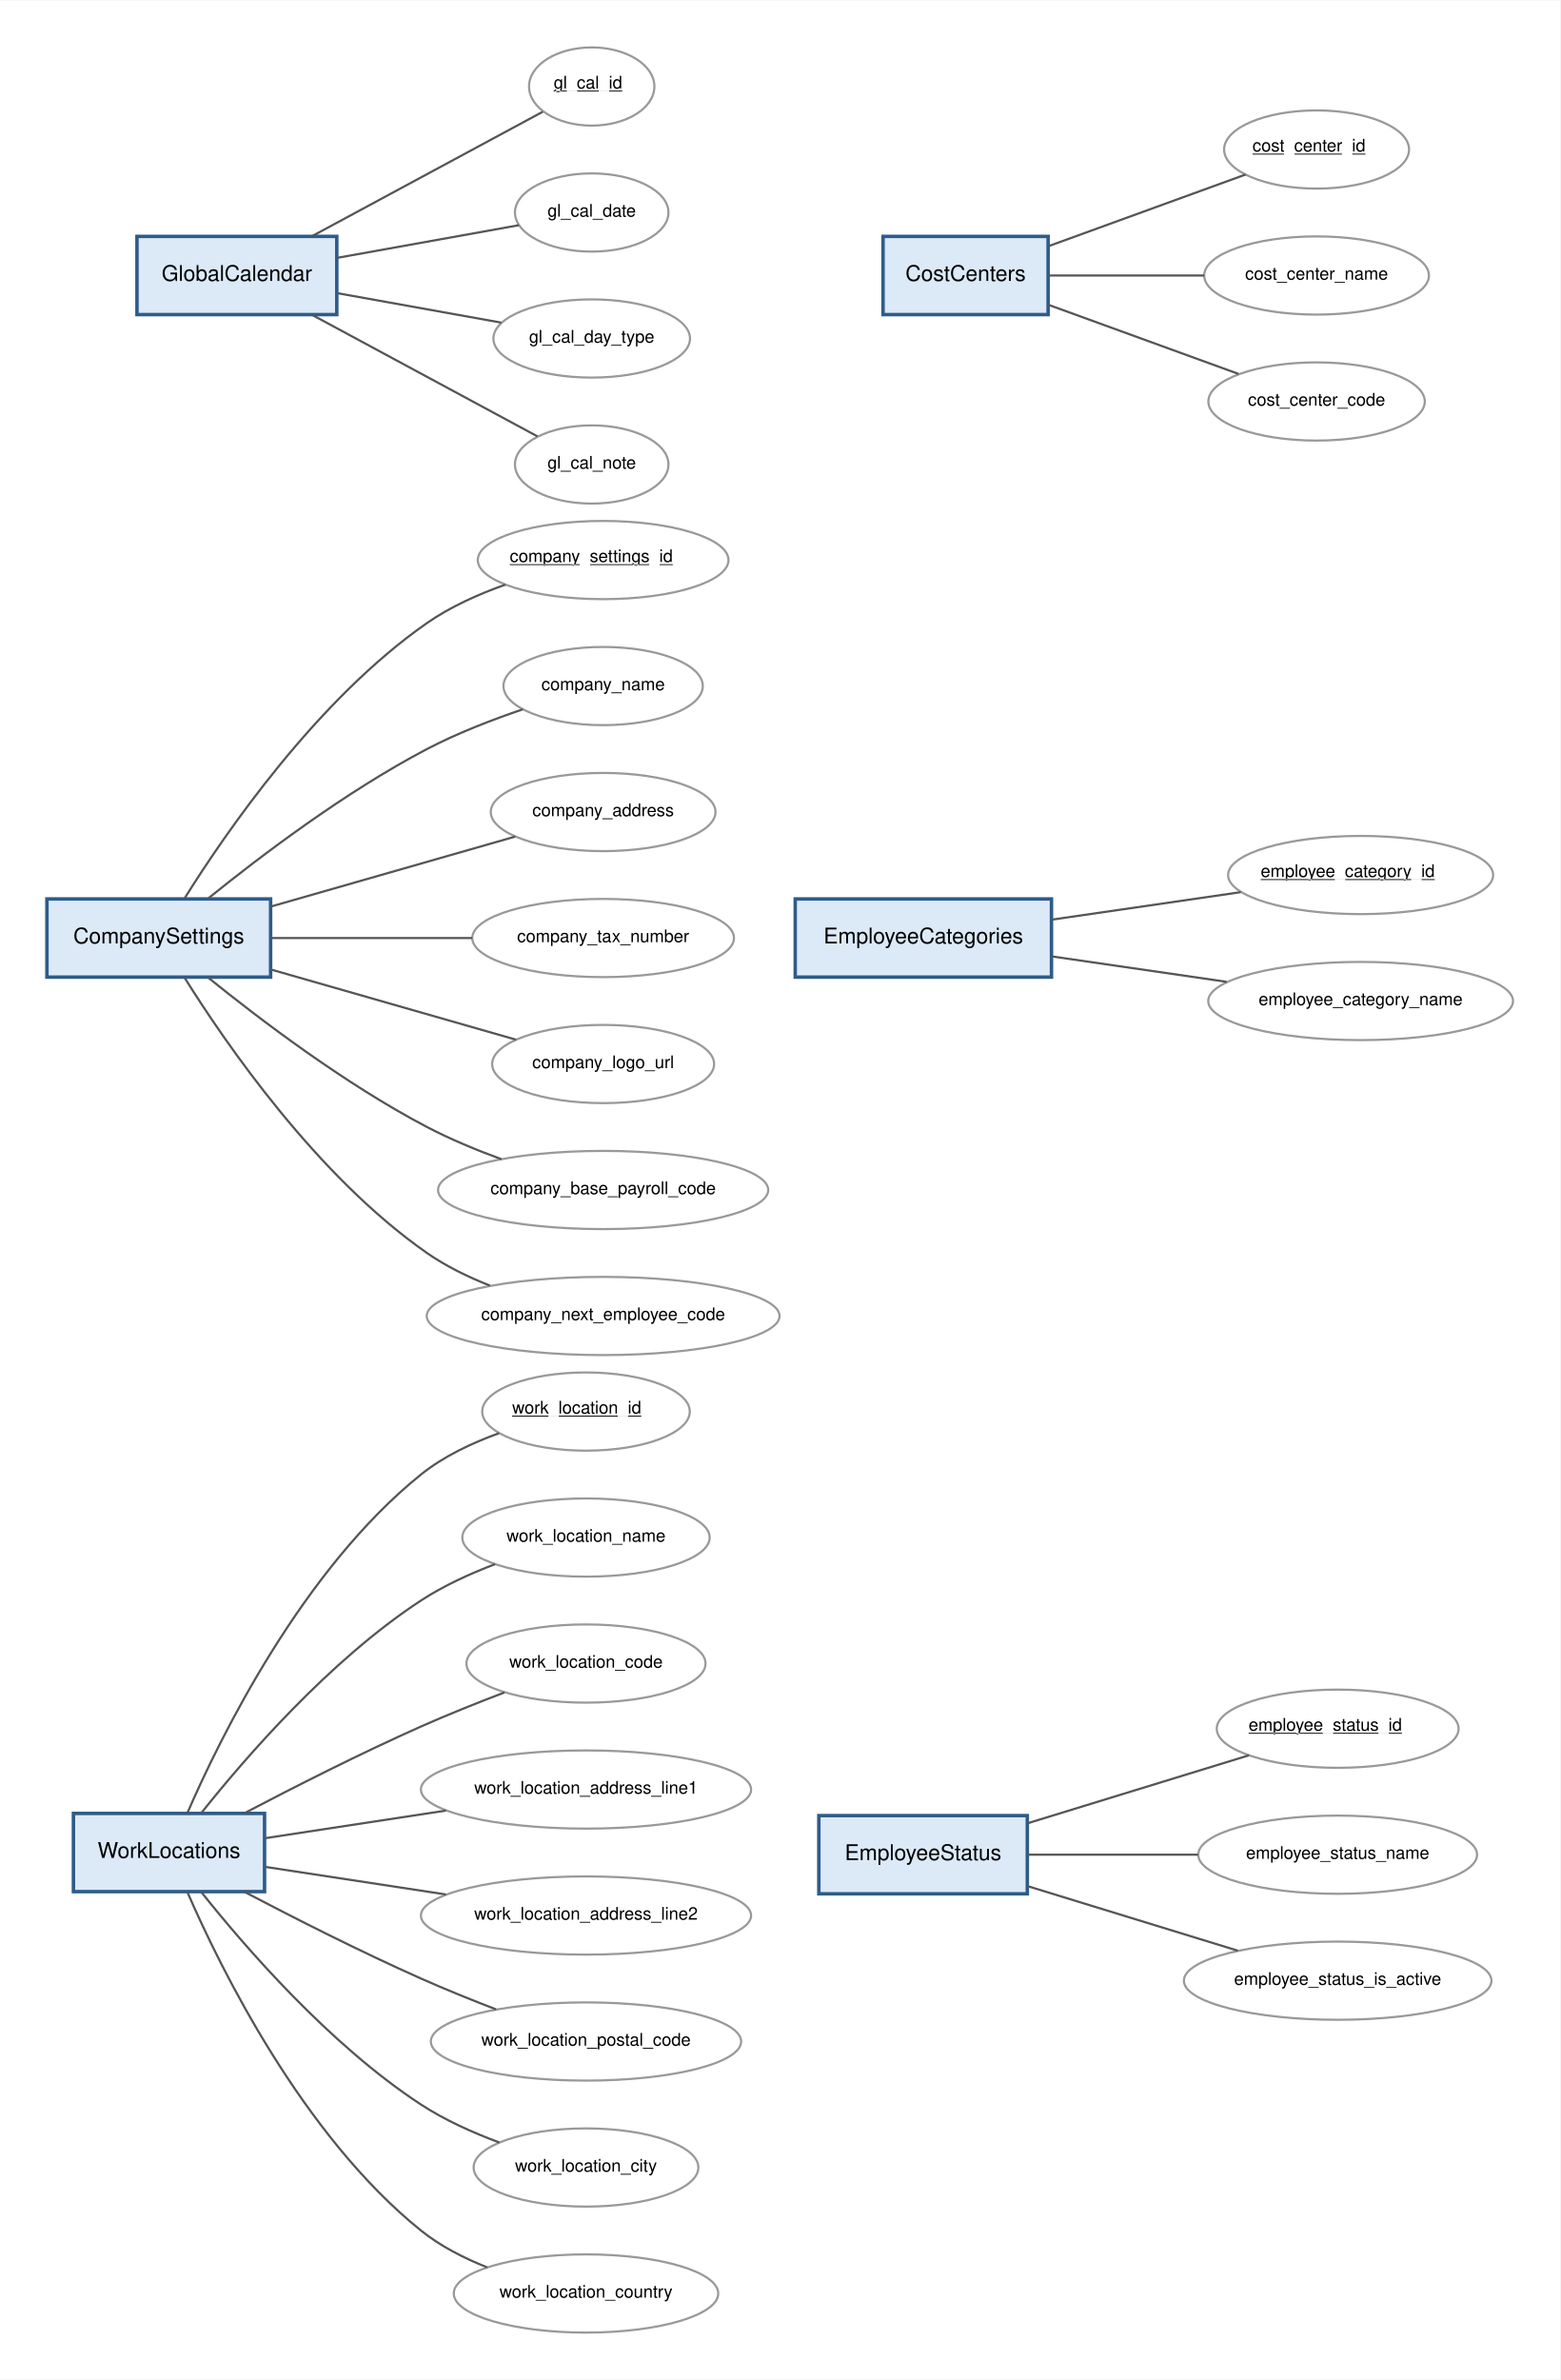
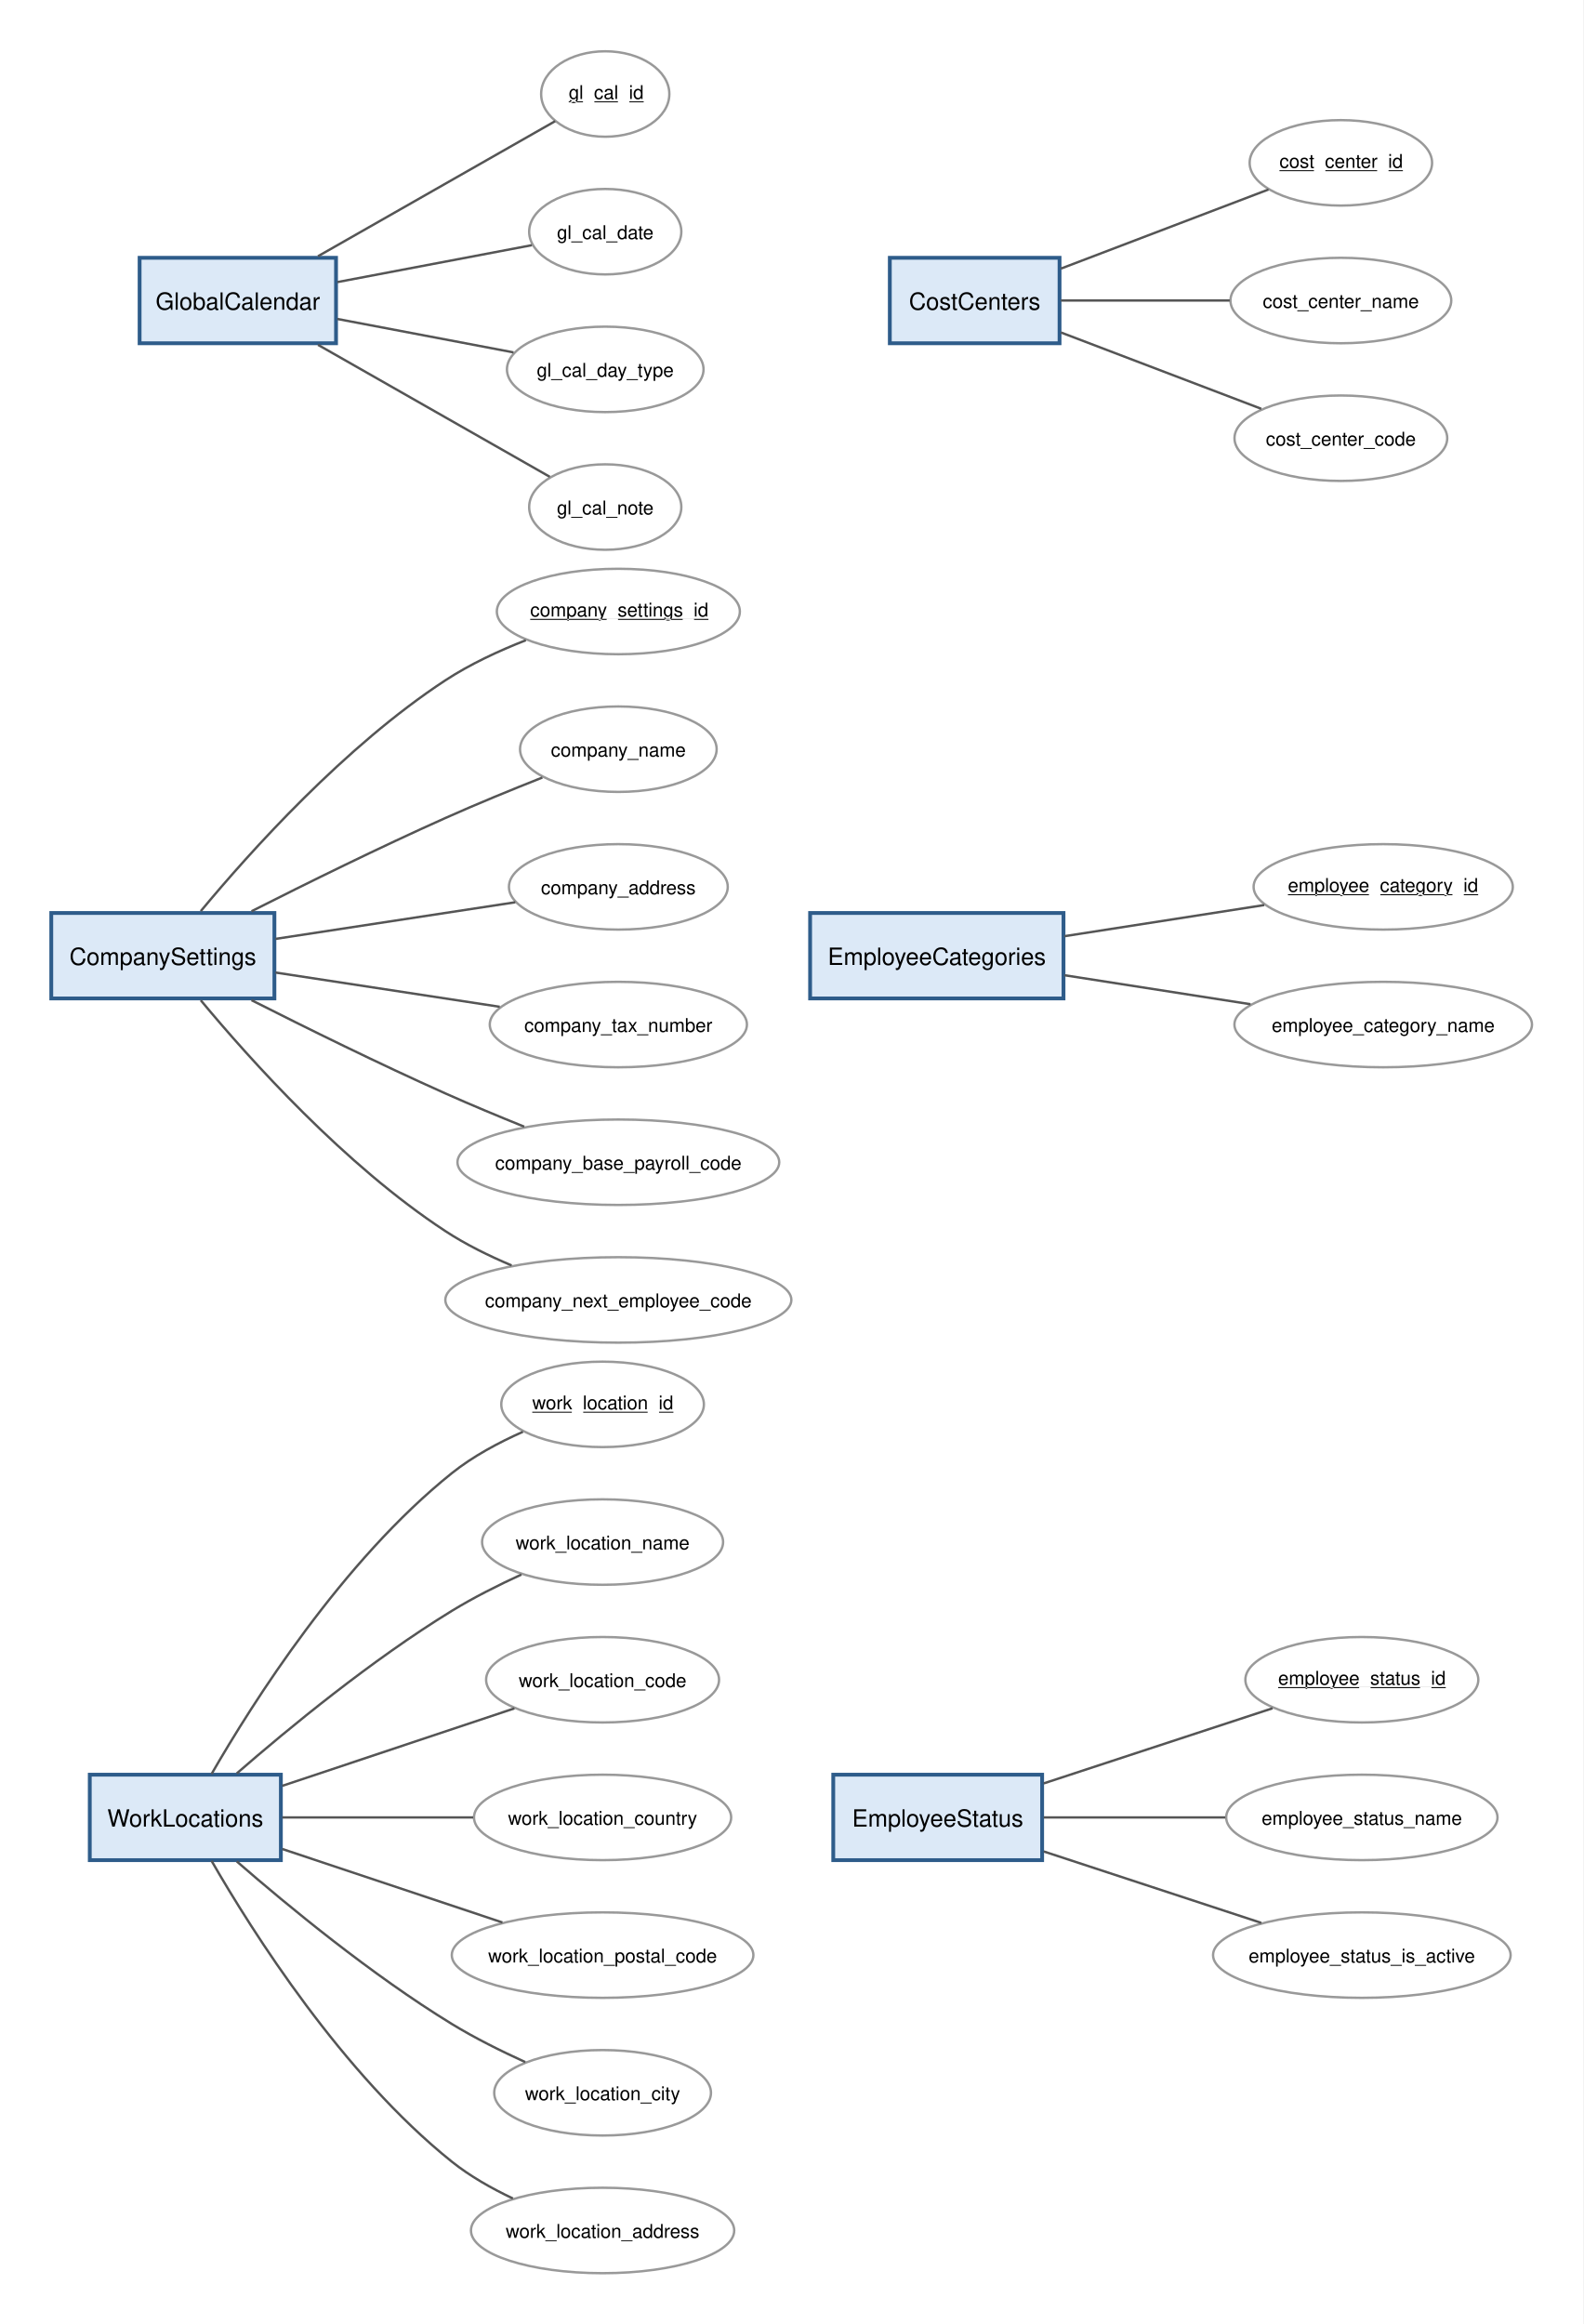
- <svg xmlns="http://www.w3.org/2000/svg" width="718pt" height="1095pt" viewBox="0.00 0.00 718.43 1095.20">
-   <g id="graph0" class="graph" transform="scale(1 1) rotate(0) translate(21.6 1073.6)">
-     <polygon fill="white" stroke="transparent" points="-21.6,21.6 -21.6,-1073.6 696.83,-1073.6 696.83,21.6 -21.6,21.6" />
+ <svg xmlns="http://www.w3.org/2000/svg" width="667pt" height="979pt" viewBox="0.00 0.00 667.00 979.00">
+   <g id="graph0" class="graph" transform="scale(1 1) rotate(0) translate(21.6 957.6)">
+     <polygon fill="white" stroke="none" points="-21.6,21.6 -21.6,-957.6 645.38,-957.6 645.38,21.6 -21.6,21.6" />
    <g id="node1" class="node">
-       <polygon fill="#dce9f7" stroke="#2e5c8a" stroke-width="1.6" points="451.42,-238 355.42,-238 355.42,-202 451.42,-202 451.42,-238" />
-       <text text-anchor="middle" x="403.42" y="-217.5" font-family="Helvetica,sans-Serif" font-size="10.00">EmployeeStatus</text>
+       <polygon fill="#dce9f7" stroke="#2e5c8a" stroke-width="1.6" points="417.42,-210 329.42,-210 329.42,-174 417.42,-174 417.42,-210" />
+       <text xml:space="preserve" text-anchor="middle" x="373.42" y="-188.12" font-family="Helvetica,sans-Serif" font-size="10.00">EmployeeStatus</text>
    </g>
    <g id="node2" class="node">
-       <ellipse fill="white" stroke="#999999" cx="594.32" cy="-278" rx="55.68" ry="18" />
-       <text text-anchor="start" x="553.32" y="-277.1" font-family="Helvetica,sans-Serif" text-decoration="underline" font-size="8.00">employee_status_id</text>
+       <ellipse fill="white" stroke="#999999" cx="552.1" cy="-250" rx="49.07" ry="18" />
+       <text xml:space="preserve" text-anchor="start" x="516.85" y="-247.9" font-family="Helvetica,sans-Serif" text-decoration="underline" font-size="8.00">employee_status_id</text>
    </g>
    <g id="edge1" class="edge">
-       <path fill="none" stroke="#555555" d="M451.6,-234.49C482.96,-244.12 523.7,-256.62 553.44,-265.75" />
+       <path fill="none" stroke="#555555" d="M418.09,-206.34C447.73,-216.07 486.46,-228.78 514.48,-237.98" />
    </g>
    <g id="node3" class="node">
-       <ellipse fill="white" stroke="#999999" cx="594.32" cy="-220" rx="64.19" ry="18" />
-       <text text-anchor="middle" x="594.32" y="-218.1" font-family="Helvetica,sans-Serif" font-size="8.00">employee_status_name</text>
+       <ellipse fill="white" stroke="#999999" cx="552.1" cy="-192" rx="57.15" ry="18" />
+       <text xml:space="preserve" text-anchor="middle" x="552.1" y="-188.9" font-family="Helvetica,sans-Serif" font-size="8.00">employee_status_name</text>
    </g>
    <g id="edge2" class="edge">
-       <path fill="none" stroke="#555555" d="M451.6,-220C475.32,-220 504.39,-220 530.01,-220" />
+       <path fill="none" stroke="#555555" d="M418.09,-192C441.19,-192 469.81,-192 494.58,-192" />
    </g>
    <g id="node4" class="node">
-       <ellipse fill="white" stroke="#999999" cx="594.32" cy="-162" rx="70.81" ry="18" />
-       <text text-anchor="middle" x="594.32" y="-160.1" font-family="Helvetica,sans-Serif" font-size="8.00">employee_status_is_active</text>
+       <ellipse fill="white" stroke="#999999" cx="552.1" cy="-134" rx="62.68" ry="18" />
+       <text xml:space="preserve" text-anchor="middle" x="552.1" y="-130.9" font-family="Helvetica,sans-Serif" font-size="8.00">employee_status_is_active</text>
    </g>
    <g id="edge3" class="edge">
-       <path fill="none" stroke="#555555" d="M451.6,-205.51C481.22,-196.42 519.19,-184.76 548.37,-175.8" />
+       <path fill="none" stroke="#555555" d="M418.09,-177.66C446.09,-168.47 482.22,-156.61 509.75,-147.57" />
    </g>
    <g id="node5" class="node">
-       <polygon fill="#dce9f7" stroke="#2e5c8a" stroke-width="1.6" points="462.55,-660 344.55,-660 344.55,-624 462.55,-624 462.55,-660" />
-       <text text-anchor="middle" x="403.55" y="-639.5" font-family="Helvetica,sans-Serif" font-size="10.00">EmployeeCategories</text>
+       <polygon fill="#dce9f7" stroke="#2e5c8a" stroke-width="1.6" points="426.42,-573 319.67,-573 319.67,-537 426.42,-537 426.42,-573" />
+       <text xml:space="preserve" text-anchor="middle" x="373.05" y="-551.12" font-family="Helvetica,sans-Serif" font-size="10.00">EmployeeCategories</text>
    </g>
    <g id="node6" class="node">
-       <ellipse fill="white" stroke="#999999" cx="604.89" cy="-671" rx="61.02" ry="18" />
-       <text text-anchor="start" x="558.89" y="-670.1" font-family="Helvetica,sans-Serif" text-decoration="underline" font-size="8.00">employee_category_id</text>
+       <ellipse fill="white" stroke="#999999" cx="561.1" cy="-584" rx="54.6" ry="18" />
+       <text xml:space="preserve" text-anchor="start" x="520.97" y="-581.9" font-family="Helvetica,sans-Serif" text-decoration="underline" font-size="8.00">employee_category_id</text>
    </g>
    <g id="edge4" class="edge">
-       <path fill="none" stroke="#555555" d="M462.75,-650.47C490.21,-654.46 522.79,-659.2 549.72,-663.12" />
+       <path fill="none" stroke="#555555" d="M426.86,-563.23C453.29,-567.35 485.08,-572.31 510.98,-576.34" />
    </g>
    <g id="node7" class="node">
-       <ellipse fill="white" stroke="#999999" cx="604.89" cy="-613" rx="70.17" ry="18" />
-       <text text-anchor="middle" x="604.89" y="-611.1" font-family="Helvetica,sans-Serif" font-size="8.00">employee_category_name</text>
+       <ellipse fill="white" stroke="#999999" cx="561.1" cy="-526" rx="62.68" ry="18" />
+       <text xml:space="preserve" text-anchor="middle" x="561.1" y="-522.9" font-family="Helvetica,sans-Serif" font-size="8.00">employee_category_name</text>
    </g>
    <g id="edge5" class="edge">
-       <path fill="none" stroke="#555555" d="M462.75,-633.53C488.03,-629.86 517.64,-625.55 543.2,-621.83" />
+       <path fill="none" stroke="#555555" d="M426.86,-546.77C451.36,-542.95 480.46,-538.41 505.2,-534.56" />
    </g>
    <g id="node8" class="node">
-       <polygon fill="#dce9f7" stroke="#2e5c8a" stroke-width="1.6" points="460.99,-965 384.99,-965 384.99,-929 460.99,-929 460.99,-965" />
-       <text text-anchor="middle" x="422.99" y="-944.5" font-family="Helvetica,sans-Serif" font-size="10.00">CostCenters</text>
+       <polygon fill="#dce9f7" stroke="#2e5c8a" stroke-width="1.6" points="424.75,-849 353.25,-849 353.25,-813 424.75,-813 424.75,-849" />
+       <text xml:space="preserve" text-anchor="middle" x="389" y="-827.12" font-family="Helvetica,sans-Serif" font-size="10.00">CostCenters</text>
    </g>
    <g id="node9" class="node">
-       <ellipse fill="white" stroke="#999999" cx="584.61" cy="-1005" rx="42.58" ry="18" />
-       <text text-anchor="start" x="555.11" y="-1004.1" font-family="Helvetica,sans-Serif" text-decoration="underline" font-size="8.00">cost_center_id</text>
+       <ellipse fill="white" stroke="#999999" cx="543.26" cy="-889" rx="38.43" ry="18" />
+       <text xml:space="preserve" text-anchor="start" x="517.39" y="-886.9" font-family="Helvetica,sans-Serif" text-decoration="underline" font-size="8.00">cost_center_id</text>
    </g>
    <g id="edge6" class="edge">
-       <path fill="none" stroke="#555555" d="M461.01,-960.45C488.55,-970.46 525.73,-983.97 551.91,-993.48" />
+       <path fill="none" stroke="#555555" d="M425.32,-844.45C451.85,-854.56 487.77,-868.24 512.77,-877.77" />
    </g>
    <g id="node10" class="node">
-       <ellipse fill="white" stroke="#999999" cx="584.61" cy="-947" rx="51.74" ry="18" />
-       <text text-anchor="middle" x="584.61" y="-945.1" font-family="Helvetica,sans-Serif" font-size="8.00">cost_center_name</text>
+       <ellipse fill="white" stroke="#999999" cx="543.26" cy="-831" rx="46.51" ry="18" />
+       <text xml:space="preserve" text-anchor="middle" x="543.26" y="-827.9" font-family="Helvetica,sans-Serif" font-size="8.00">cost_center_name</text>
    </g>
    <g id="edge7" class="edge">
-       <path fill="none" stroke="#555555" d="M461.01,-947C482.38,-947 509.55,-947 532.89,-947" />
+       <path fill="none" stroke="#555555" d="M425.32,-831C446.49,-831 473.64,-831 496.45,-831" />
    </g>
    <g id="node11" class="node">
-       <ellipse fill="white" stroke="#999999" cx="584.61" cy="-889" rx="49.83" ry="18" />
-       <text text-anchor="middle" x="584.61" y="-887.1" font-family="Helvetica,sans-Serif" font-size="8.00">cost_center_code</text>
+       <ellipse fill="white" stroke="#999999" cx="543.26" cy="-773" rx="44.81" ry="18" />
+       <text xml:space="preserve" text-anchor="middle" x="543.26" y="-769.9" font-family="Helvetica,sans-Serif" font-size="8.00">cost_center_code</text>
    </g>
    <g id="edge8" class="edge">
-       <path fill="none" stroke="#555555" d="M461.01,-933.55C487.44,-923.94 522.76,-911.11 548.7,-901.68" />
+       <path fill="none" stroke="#555555" d="M425.32,-817.55C450.79,-807.84 484.93,-794.84 509.74,-785.39" />
    </g>
    <g id="node12" class="node">
-       <polygon fill="#dce9f7" stroke="#2e5c8a" stroke-width="1.6" points="100.21,-239 12.21,-239 12.21,-203 100.21,-203 100.21,-239" />
-       <text text-anchor="middle" x="56.21" y="-218.5" font-family="Helvetica,sans-Serif" font-size="10.00">WorkLocations</text>
+       <polygon fill="#dce9f7" stroke="#2e5c8a" stroke-width="1.6" points="96.72,-210 16.22,-210 16.22,-174 96.72,-174 96.72,-210" />
+       <text xml:space="preserve" text-anchor="middle" x="56.47" y="-188.12" font-family="Helvetica,sans-Serif" font-size="10.00">WorkLocations</text>
    </g>
    <g id="node13" class="node">
-       <ellipse fill="white" stroke="#999999" cx="248.22" cy="-424" rx="47.79" ry="18" />
-       <text text-anchor="start" x="214.22" y="-423.1" font-family="Helvetica,sans-Serif" text-decoration="underline" font-size="8.00">work_location_id</text>
+       <ellipse fill="white" stroke="#999999" cx="232.25" cy="-366" rx="42.68" ry="18" />
+       <text xml:space="preserve" text-anchor="start" x="202.62" y="-363.9" font-family="Helvetica,sans-Serif" text-decoration="underline" font-size="8.00">work_location_id</text>
    </g>
    <g id="edge9" class="edge">
-       <path fill="none" stroke="#555555" d="M64.67,-239.19C79.86,-274.13 117.63,-351.06 172.21,-395 182.65,-403.41 195.81,-409.58 208.18,-414.03" />
+       <path fill="none" stroke="#555555" d="M67.54,-210.32C84.8,-240.28 122.66,-300.11 168.72,-337 177.59,-344.11 188.49,-349.93 198.69,-354.45" />
    </g>
    <g id="node14" class="node">
-       <ellipse fill="white" stroke="#999999" cx="248.22" cy="-366" rx="56.95" ry="18" />
-       <text text-anchor="middle" x="248.22" y="-364.1" font-family="Helvetica,sans-Serif" font-size="8.00">work_location_name</text>
+       <ellipse fill="white" stroke="#999999" cx="232.25" cy="-308" rx="50.77" ry="18" />
+       <text xml:space="preserve" text-anchor="middle" x="232.25" y="-304.9" font-family="Helvetica,sans-Serif" font-size="8.00">work_location_name</text>
    </g>
    <g id="edge10" class="edge">
-       <path fill="none" stroke="#555555" d="M70.97,-239.05C90.87,-264.08 129.97,-309.37 172.21,-337 182.61,-343.8 194.84,-349.38 206.38,-353.76" />
+       <path fill="none" stroke="#555555" d="M78.15,-210.54C99.72,-229.3 135.04,-258.4 168.72,-279 177.91,-284.62 188.36,-289.87 198.06,-294.32" />
    </g>
    <g id="node15" class="node">
-       <ellipse fill="white" stroke="#999999" cx="248.22" cy="-308" rx="55.04" ry="18" />
-       <text text-anchor="middle" x="248.22" y="-306.1" font-family="Helvetica,sans-Serif" font-size="8.00">work_location_code</text>
+       <ellipse fill="white" stroke="#999999" cx="232.25" cy="-250" rx="49.07" ry="18" />
+       <text xml:space="preserve" text-anchor="middle" x="232.25" y="-246.9" font-family="Helvetica,sans-Serif" font-size="8.00">work_location_code</text>
    </g>
    <g id="edge11" class="edge">
-       <path fill="none" stroke="#555555" d="M91.01,-239.15C113.7,-251.06 144.42,-266.65 172.21,-279 184.59,-284.5 198.35,-289.99 210.68,-294.7" />
+       <path fill="none" stroke="#555555" d="M97.34,-205.31C126.8,-215.14 166.58,-228.42 195.11,-237.94" />
    </g>
    <g id="node16" class="node">
-       <ellipse fill="white" stroke="#999999" cx="248.22" cy="-250" rx="76.02" ry="18" />
-       <text text-anchor="middle" x="248.22" y="-248.1" font-family="Helvetica,sans-Serif" font-size="8.00">work_location_address_line1</text>
+       <ellipse fill="white" stroke="#999999" cx="232.25" cy="-192" rx="54.17" ry="18" />
+       <text xml:space="preserve" text-anchor="middle" x="232.25" y="-188.9" font-family="Helvetica,sans-Serif" font-size="8.00">work_location_country</text>
    </g>
    <g id="edge12" class="edge">
-       <path fill="none" stroke="#555555" d="M100.33,-227.58C124.96,-231.34 156.31,-236.13 183.72,-240.31" />
+       <path fill="none" stroke="#555555" d="M97.34,-192C121.19,-192 151.8,-192 177.73,-192" />
    </g>
    <g id="node17" class="node">
-       <ellipse fill="white" stroke="#999999" cx="248.22" cy="-192" rx="76.02" ry="18" />
-       <text text-anchor="middle" x="248.22" y="-190.1" font-family="Helvetica,sans-Serif" font-size="8.00">work_location_address_line2</text>
+       <ellipse fill="white" stroke="#999999" cx="232.25" cy="-134" rx="63.53" ry="18" />
+       <text xml:space="preserve" text-anchor="middle" x="232.25" y="-130.9" font-family="Helvetica,sans-Serif" font-size="8.00">work_location_postal_code</text>
    </g>
    <g id="edge13" class="edge">
-       <path fill="none" stroke="#555555" d="M100.33,-214.42C124.96,-210.66 156.31,-205.87 183.72,-201.69" />
+       <path fill="none" stroke="#555555" d="M97.34,-178.69C125.09,-169.43 162.01,-157.11 190.06,-147.75" />
    </g>
    <g id="node18" class="node">
-       <ellipse fill="white" stroke="#999999" cx="248.22" cy="-134" rx="71.44" ry="18" />
-       <text text-anchor="middle" x="248.22" y="-132.1" font-family="Helvetica,sans-Serif" font-size="8.00">work_location_postal_code</text>
+       <ellipse fill="white" stroke="#999999" cx="232.25" cy="-76" rx="45.66" ry="18" />
+       <text xml:space="preserve" text-anchor="middle" x="232.25" y="-72.9" font-family="Helvetica,sans-Serif" font-size="8.00">work_location_city</text>
    </g>
    <g id="edge14" class="edge">
-       <path fill="none" stroke="#555555" d="M91.01,-202.85C113.7,-190.94 144.42,-175.35 172.21,-163 183.31,-158.07 195.53,-153.14 206.82,-148.78" />
+       <path fill="none" stroke="#555555" d="M78.15,-173.46C99.72,-154.7 135.04,-125.6 168.72,-105 178.42,-99.07 189.53,-93.55 199.67,-88.94" />
    </g>
    <g id="node19" class="node">
-       <ellipse fill="white" stroke="#999999" cx="248.22" cy="-76" rx="51.74" ry="18" />
-       <text text-anchor="middle" x="248.22" y="-74.1" font-family="Helvetica,sans-Serif" font-size="8.00">work_location_city</text>
+       <ellipse fill="white" stroke="#999999" cx="232.25" cy="-18" rx="55.45" ry="18" />
+       <text xml:space="preserve" text-anchor="middle" x="232.25" y="-14.9" font-family="Helvetica,sans-Serif" font-size="8.00">work_location_address</text>
    </g>
    <g id="edge15" class="edge">
-       <path fill="none" stroke="#555555" d="M70.97,-202.95C90.87,-177.92 129.97,-132.63 172.21,-105 183.19,-97.82 196.22,-92 208.32,-87.51" />
+       <path fill="none" stroke="#555555" d="M67.54,-173.68C84.8,-143.72 122.66,-83.89 168.72,-47 176.38,-40.87 185.55,-35.69 194.47,-31.48" />
    </g>
    <g id="node20" class="node">
-       <ellipse fill="white" stroke="#999999" cx="248.22" cy="-18" rx="60.89" ry="18" />
-       <text text-anchor="middle" x="248.22" y="-16.1" font-family="Helvetica,sans-Serif" font-size="8.00">work_location_country</text>
+       <polygon fill="#dce9f7" stroke="#2e5c8a" stroke-width="1.6" points="119.96,-849 37.21,-849 37.21,-813 119.96,-813 119.96,-849" />
+       <text xml:space="preserve" text-anchor="middle" x="78.59" y="-827.13" font-family="Helvetica,sans-Serif" font-size="10.00">GlobalCalendar</text>
+     </g>
+     <g id="node21" class="node">
+       <ellipse fill="white" stroke="#999999" cx="233.37" cy="-918" rx="27" ry="18" />
+       <text xml:space="preserve" text-anchor="start" x="217.99" y="-915.9" font-family="Helvetica,sans-Serif" text-decoration="underline" font-size="8.00">gl_cal_id</text>
    </g>
    <g id="edge16" class="edge">
-       <path fill="none" stroke="#555555" d="M64.67,-202.81C79.86,-167.87 117.63,-90.94 172.21,-47 181.13,-39.82 192.03,-34.26 202.73,-30.03" />
-     </g>
-     <g id="node21" class="node">
-       <polygon fill="#dce9f7" stroke="#2e5c8a" stroke-width="1.6" points="133.47,-965 41.47,-965 41.47,-929 133.47,-929 133.47,-965" />
-       <text text-anchor="middle" x="87.47" y="-944.5" font-family="Helvetica,sans-Serif" font-size="10.00">GlobalCalendar</text>
+       <path fill="none" stroke="#555555" d="M112.36,-849.66C142.7,-866.94 186.84,-892.07 212.27,-906.56" />
    </g>
    <g id="node22" class="node">
-       <ellipse fill="white" stroke="#999999" cx="250.85" cy="-1034" rx="28.86" ry="18" />
-       <text text-anchor="start" x="233.35" y="-1033.1" font-family="Helvetica,sans-Serif" text-decoration="underline" font-size="8.00">gl_cal_id</text>
+       <ellipse fill="white" stroke="#999999" cx="233.37" cy="-860" rx="32.05" ry="18" />
+       <text xml:space="preserve" text-anchor="middle" x="233.37" y="-856.9" font-family="Helvetica,sans-Serif" font-size="8.00">gl_cal_date</text>
    </g>
    <g id="edge17" class="edge">
-       <path fill="none" stroke="#555555" d="M121.91,-965.03C153.85,-982.25 201.05,-1007.69 228.3,-1022.38" />
+       <path fill="none" stroke="#555555" d="M120.53,-838.77C146.34,-843.67 179.09,-849.89 202.46,-854.32" />
    </g>
    <g id="node23" class="node">
-       <ellipse fill="white" stroke="#999999" cx="250.85" cy="-976" rx="35.34" ry="18" />
-       <text text-anchor="middle" x="250.85" y="-974.1" font-family="Helvetica,sans-Serif" font-size="8.00">gl_cal_date</text>
+       <ellipse fill="white" stroke="#999999" cx="233.37" cy="-802" rx="41.41" ry="18" />
+       <text xml:space="preserve" text-anchor="middle" x="233.37" y="-798.9" font-family="Helvetica,sans-Serif" font-size="8.00">gl_cal_day_type</text>
    </g>
    <g id="edge18" class="edge">
-       <path fill="none" stroke="#555555" d="M133.85,-955.16C160.42,-959.93 193.35,-965.85 217.33,-970.16" />
+       <path fill="none" stroke="#555555" d="M120.53,-823.23C143.6,-818.85 172.21,-813.42 194.72,-809.15" />
    </g>
    <g id="node24" class="node">
-       <ellipse fill="white" stroke="#999999" cx="250.85" cy="-918" rx="45.26" ry="18" />
-       <text text-anchor="middle" x="250.85" y="-916.1" font-family="Helvetica,sans-Serif" font-size="8.00">gl_cal_day_type</text>
+       <ellipse fill="white" stroke="#999999" cx="233.37" cy="-744" rx="32.05" ry="18" />
+       <text xml:space="preserve" text-anchor="middle" x="233.37" y="-740.9" font-family="Helvetica,sans-Serif" font-size="8.00">gl_cal_note</text>
    </g>
    <g id="edge19" class="edge">
-       <path fill="none" stroke="#555555" d="M133.85,-938.84C157.53,-934.59 186.27,-929.43 209.21,-925.3" />
+       <path fill="none" stroke="#555555" d="M112.36,-812.34C141.82,-795.56 184.3,-771.37 210.02,-756.73" />
    </g>
    <g id="node25" class="node">
-       <ellipse fill="white" stroke="#999999" cx="250.85" cy="-860" rx="35.34" ry="18" />
-       <text text-anchor="middle" x="250.85" y="-858.1" font-family="Helvetica,sans-Serif" font-size="8.00">gl_cal_note</text>
+       <polygon fill="#dce9f7" stroke="#2e5c8a" stroke-width="1.6" points="94,-573 0,-573 0,-537 94,-537 94,-573" />
+       <text xml:space="preserve" text-anchor="middle" x="47" y="-551.12" font-family="Helvetica,sans-Serif" font-size="10.00">CompanySettings</text>
+     </g>
+     <g id="node26" class="node">
+       <ellipse fill="white" stroke="#999999" cx="238.89" cy="-700" rx="51.19" ry="18" />
+       <text xml:space="preserve" text-anchor="start" x="201.76" y="-697.9" font-family="Helvetica,sans-Serif" text-decoration="underline" font-size="8.00">company_settings_id</text>
    </g>
    <g id="edge20" class="edge">
-       <path fill="none" stroke="#555555" d="M121.91,-928.97C152.93,-912.25 198.33,-887.77 225.89,-872.92" />
-     </g>
-     <g id="node26" class="node">
-       <polygon fill="#dce9f7" stroke="#2e5c8a" stroke-width="1.6" points="103,-660 0,-660 0,-624 103,-624 103,-660" />
-       <text text-anchor="middle" x="51.5" y="-639.5" font-family="Helvetica,sans-Serif" font-size="10.00">CompanySettings</text>
+       <path fill="none" stroke="#555555" d="M62.98,-573.78C83.8,-598.85 123.71,-643.29 166,-671 176.36,-677.79 188.55,-683.44 199.93,-687.9" />
    </g>
    <g id="node27" class="node">
-       <ellipse fill="white" stroke="#999999" cx="256.11" cy="-816" rx="57.71" ry="18" />
-       <text text-anchor="start" x="213.11" y="-815.1" font-family="Helvetica,sans-Serif" text-decoration="underline" font-size="8.00">company_settings_id</text>
+       <ellipse fill="white" stroke="#999999" cx="238.89" cy="-642" rx="41.41" ry="18" />
+       <text xml:space="preserve" text-anchor="middle" x="238.89" y="-638.9" font-family="Helvetica,sans-Serif" font-size="8.00">company_name</text>
    </g>
    <g id="edge21" class="edge">
-       <path fill="none" stroke="#555555" d="M63.38,-660.25C82.38,-690.65 124.43,-751.78 175,-787 185.8,-794.52 198.78,-800.32 211.11,-804.68" />
+       <path fill="none" stroke="#555555" d="M84.35,-573.73C107.51,-585.45 138.28,-600.62 166,-613 179.27,-618.93 194.14,-625.02 206.89,-630.07" />
    </g>
    <g id="node28" class="node">
-       <ellipse fill="white" stroke="#999999" cx="256.11" cy="-758" rx="45.89" ry="18" />
-       <text text-anchor="middle" x="256.11" y="-756.1" font-family="Helvetica,sans-Serif" font-size="8.00">company_name</text>
+       <ellipse fill="white" stroke="#999999" cx="238.89" cy="-584" rx="46.09" ry="18" />
+       <text xml:space="preserve" text-anchor="middle" x="238.89" y="-580.9" font-family="Helvetica,sans-Serif" font-size="8.00">company_address</text>
    </g>
    <g id="edge22" class="edge">
-       <path fill="none" stroke="#555555" d="M74.34,-660.29C97.97,-679.4 137.33,-709.27 175,-729 188.89,-736.27 205.01,-742.5 219.14,-747.29" />
+       <path fill="none" stroke="#555555" d="M94.45,-562.09C125.31,-566.81 165.5,-572.94 195.48,-577.52" />
    </g>
    <g id="node29" class="node">
-       <ellipse fill="white" stroke="#999999" cx="256.11" cy="-700" rx="51.74" ry="18" />
-       <text text-anchor="middle" x="256.11" y="-698.1" font-family="Helvetica,sans-Serif" font-size="8.00">company_address</text>
+       <ellipse fill="white" stroke="#999999" cx="238.89" cy="-526" rx="54.17" ry="18" />
+       <text xml:space="preserve" text-anchor="middle" x="238.89" y="-522.9" font-family="Helvetica,sans-Serif" font-size="8.00">company_tax_number</text>
    </g>
    <g id="edge23" class="edge">
-       <path fill="none" stroke="#555555" d="M103.11,-656.49C137.92,-666.45 183.49,-679.5 215.63,-688.7" />
+       <path fill="none" stroke="#555555" d="M94.45,-547.91C123.11,-543.53 159.82,-537.92 188.93,-533.48" />
    </g>
    <g id="node30" class="node">
-       <ellipse fill="white" stroke="#999999" cx="256.11" cy="-642" rx="60.25" ry="18" />
-       <text text-anchor="middle" x="256.11" y="-640.1" font-family="Helvetica,sans-Serif" font-size="8.00">company_tax_number</text>
+       <ellipse fill="white" stroke="#999999" cx="238.89" cy="-468" rx="67.78" ry="18" />
+       <text xml:space="preserve" text-anchor="middle" x="238.89" y="-464.9" font-family="Helvetica,sans-Serif" font-size="8.00">company_base_payroll_code</text>
    </g>
    <g id="edge24" class="edge">
-       <path fill="none" stroke="#555555" d="M103.11,-642C131.24,-642 166.39,-642 195.81,-642" />
+       <path fill="none" stroke="#555555" d="M84.35,-536.27C107.51,-524.55 138.28,-509.38 166,-497 176.69,-492.22 188.42,-487.35 199.24,-482.98" />
    </g>
    <g id="node31" class="node">
-       <ellipse fill="white" stroke="#999999" cx="256.11" cy="-584" rx="51.1" ry="18" />
-       <text text-anchor="middle" x="256.11" y="-582.1" font-family="Helvetica,sans-Serif" font-size="8.00">company_logo_url</text>
+       <ellipse fill="white" stroke="#999999" cx="238.89" cy="-410" rx="72.89" ry="18" />
+       <text xml:space="preserve" text-anchor="middle" x="238.89" y="-406.9" font-family="Helvetica,sans-Serif" font-size="8.00">company_next_employee_code</text>
    </g>
    <g id="edge25" class="edge">
-       <path fill="none" stroke="#555555" d="M103.11,-627.51C138.03,-617.51 183.8,-604.41 215.95,-595.21" />
-     </g>
-     <g id="node32" class="node">
-       <ellipse fill="white" stroke="#999999" cx="256.11" cy="-526" rx="76.02" ry="18" />
-       <text text-anchor="middle" x="256.11" y="-524.1" font-family="Helvetica,sans-Serif" font-size="8.00">company_base_payroll_code</text>
-     </g>
-     <g id="edge26" class="edge">
-       <path fill="none" stroke="#555555" d="M74.34,-623.71C97.97,-604.6 137.33,-574.73 175,-555 185.74,-549.37 197.83,-544.38 209.29,-540.18" />
-     </g>
-     <g id="node33" class="node">
-       <ellipse fill="white" stroke="#999999" cx="256.11" cy="-468" rx="81.23" ry="18" />
-       <text text-anchor="middle" x="256.11" y="-466.1" font-family="Helvetica,sans-Serif" font-size="8.00">company_next_employee_code</text>
-     </g>
-     <g id="edge27" class="edge">
-       <path fill="none" stroke="#555555" d="M63.38,-623.75C82.38,-593.35 124.43,-532.22 175,-497 183.74,-490.91 193.9,-485.96 203.99,-481.98" />
+       <path fill="none" stroke="#555555" d="M62.98,-536.22C83.8,-511.15 123.71,-466.71 166,-439 174.55,-433.39 184.37,-428.56 193.93,-424.53" />
    </g>
  </g>
</svg>
